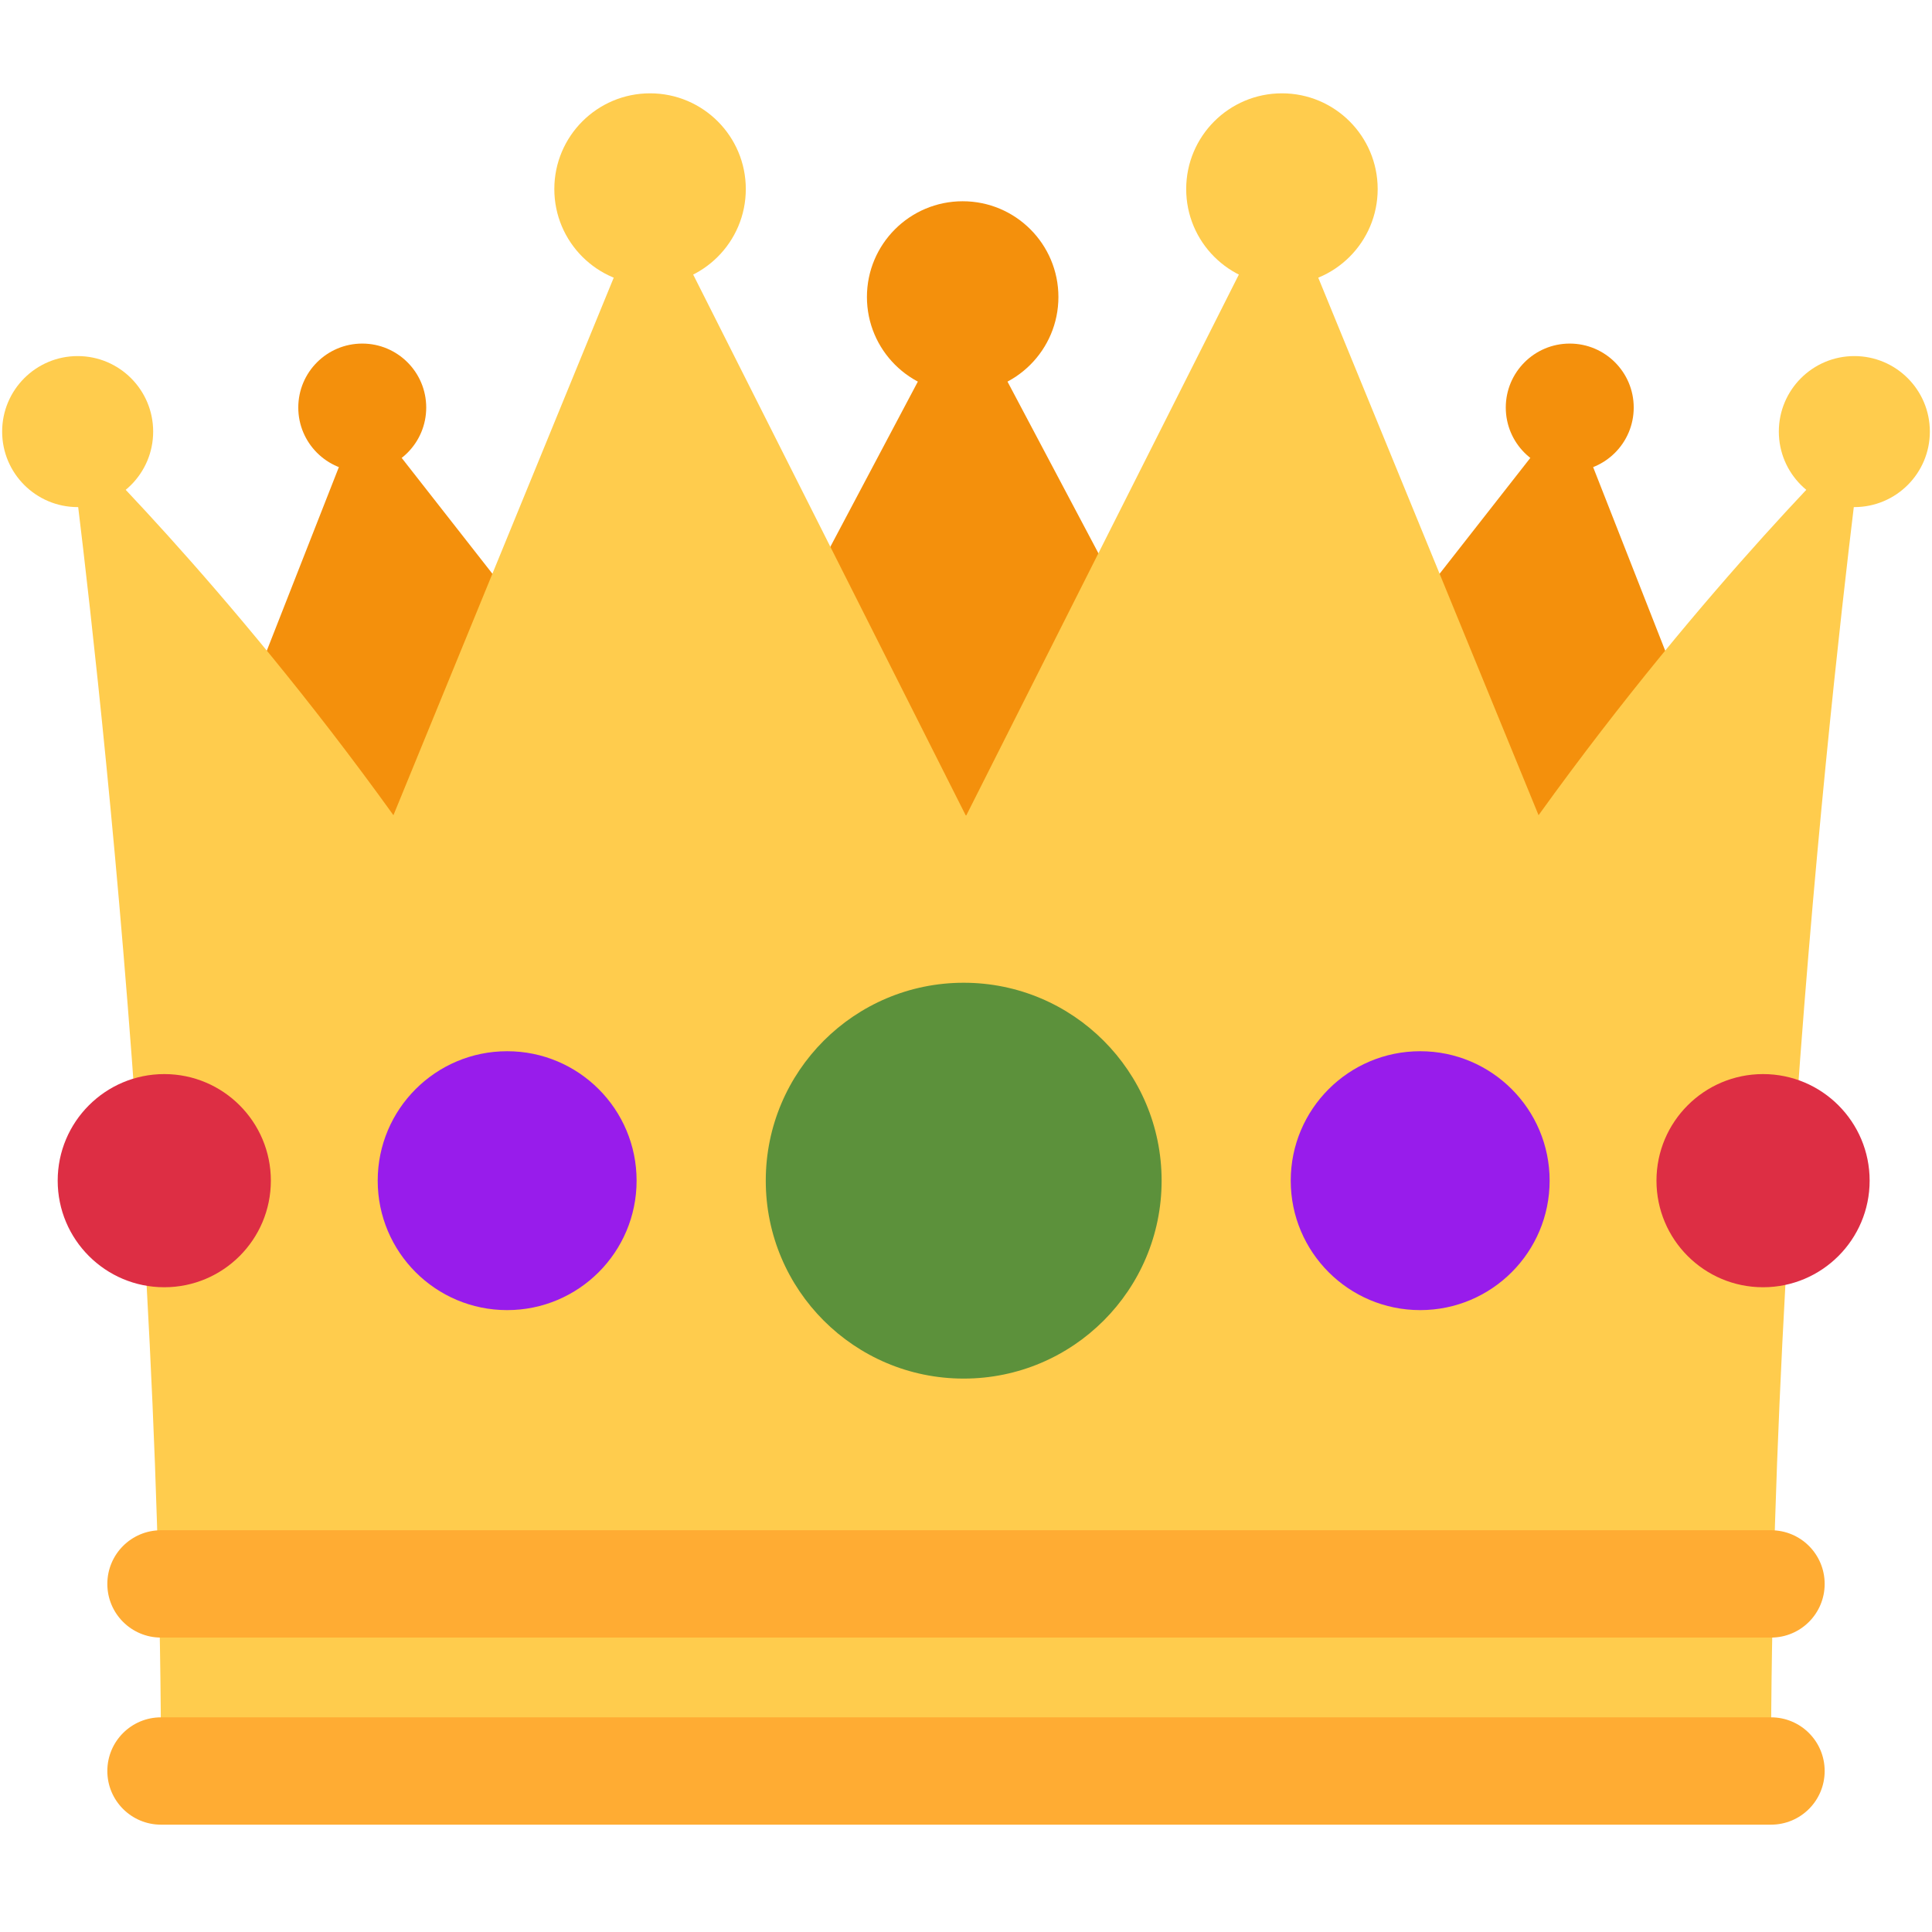
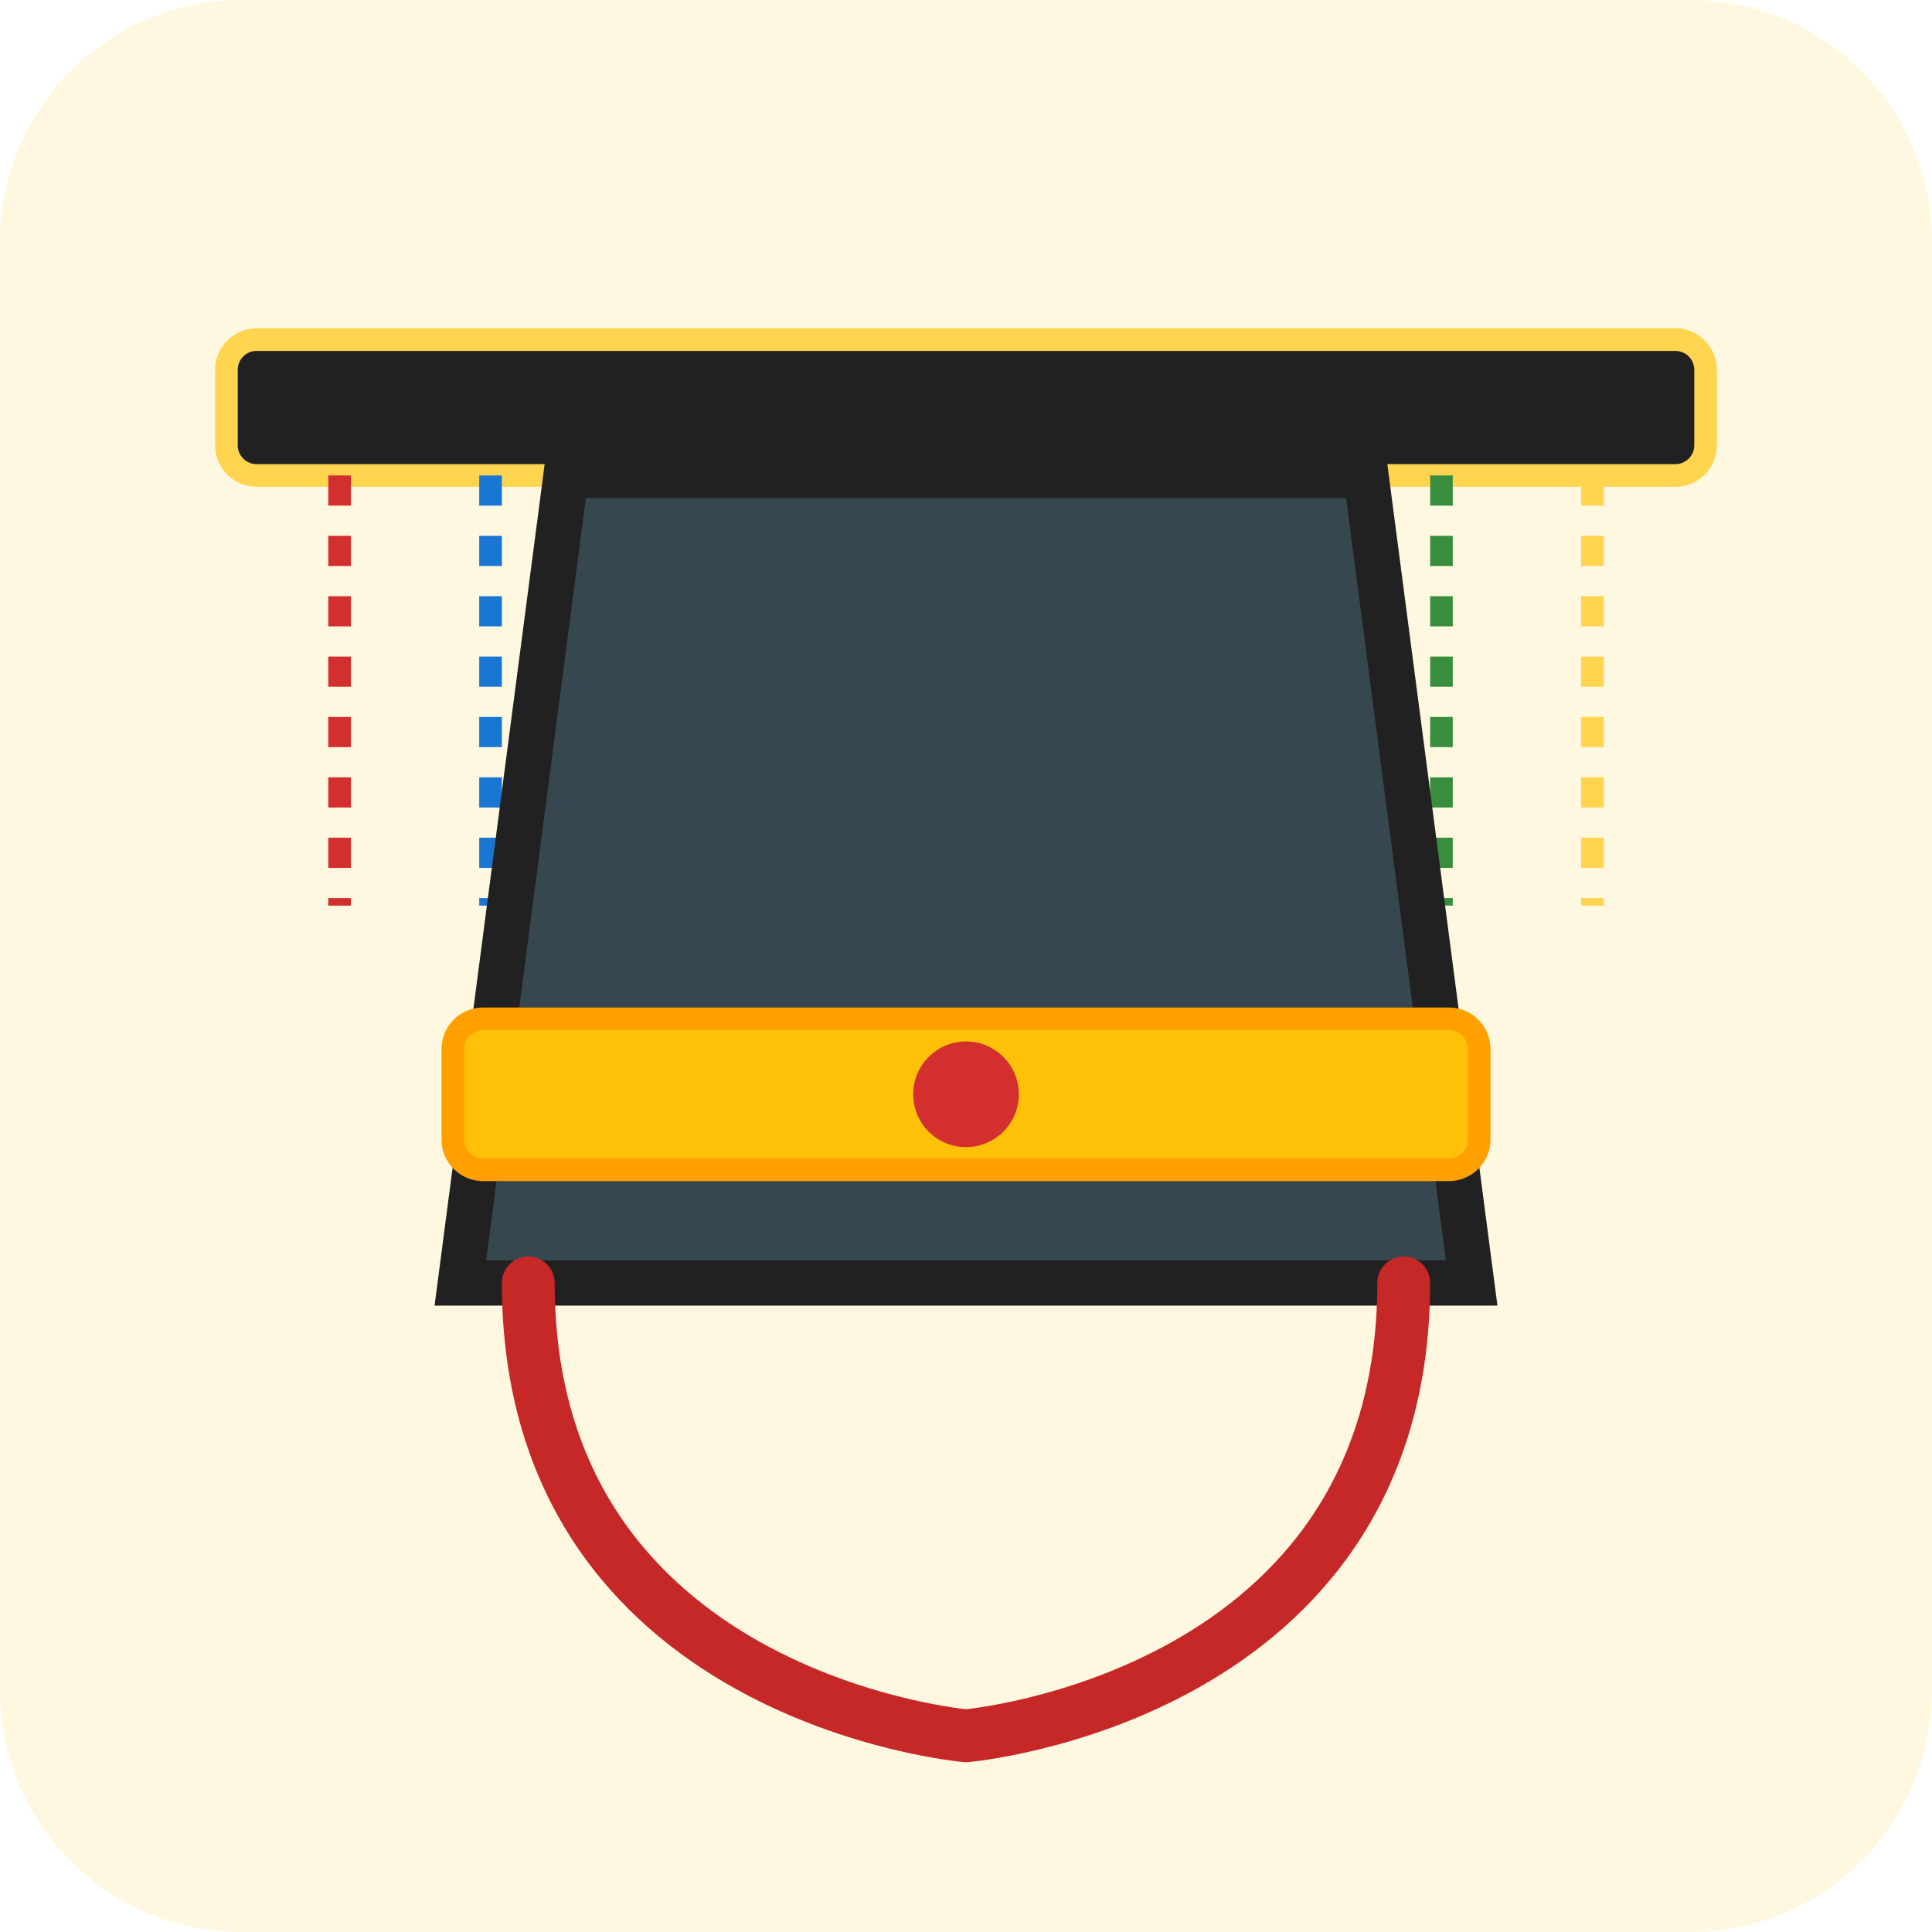
- <svg xmlns="http://www.w3.org/2000/svg" viewBox="0 0 36 36">
-   <path fill="#F4900C" d="M14.174 17.075L6.75 7.594l-3.722 9.481z" />
-   <path fill="#F4900C" d="M17.938 5.534l-6.563 12.389H24.5z" />
-   <path fill="#F4900C" d="M21.826 17.075l7.424-9.481 3.722 9.481z" />
-   <path fill="#FFCC4D" d="M28.669 15.19L23.887 3.523l-5.88 11.668-.007.003-.007-.004-5.88-11.668L7.331 15.19C4.197 10.833 1.28 8.042 1.28 8.042S3 20.75 3 33h30c0-12.25 1.72-24.958 1.72-24.958s-2.917 2.791-6.051 7.148z" />
-   <circle fill="#5C913B" cx="17.957" cy="22" r="3.688" />
-   <circle fill="#981CEB" cx="26.463" cy="22" r="2.412" />
-   <circle fill="#DD2E44" cx="32.852" cy="22" r="1.986" />
-   <circle fill="#981CEB" cx="9.45" cy="22" r="2.412" />
-   <circle fill="#DD2E44" cx="3.061" cy="22" r="1.986" />
-   <path fill="#FFAC33" d="M33 34H3c-.552 0-1-.447-1-1s.448-1 1-1h30c.553 0 1 .447 1 1s-.447 1-1 1zm0-3.486H3c-.552 0-1-.447-1-1s.448-1 1-1h30c.553 0 1 .447 1 1s-.447 1-1 1z" />
-   <circle fill="#FFCC4D" cx="1.447" cy="8.042" r="1.407" />
-   <circle fill="#F4900C" cx="6.75" cy="7.594" r="1.192" />
-   <circle fill="#FFCC4D" cx="12.113" cy="3.523" r="1.784" />
-   <circle fill="#FFCC4D" cx="34.553" cy="8.042" r="1.407" />
-   <circle fill="#F4900C" cx="29.25" cy="7.594" r="1.192" />
-   <circle fill="#FFCC4D" cx="23.887" cy="3.523" r="1.784" />
-   <circle fill="#F4900C" cx="17.938" cy="5.534" r="1.784" />
+ <svg xmlns="http://www.w3.org/2000/svg" viewBox="0 0 512 512">
+   <rect width="512" height="512" rx="64" fill="#FFF8E1" />
+   <rect x="60" y="90" width="392" height="36" rx="8" fill="#212121" stroke="#FFD54F" stroke-width="6" />
+   <line x1="90" y1="126" x2="90" y2="240" stroke="#D32F2F" stroke-width="6" stroke-dasharray="8 8" />
+   <line x1="130" y1="126" x2="130" y2="240" stroke="#1976D2" stroke-width="6" stroke-dasharray="8 8" />
+   <line x1="382" y1="126" x2="382" y2="240" stroke="#388E3C" stroke-width="6" stroke-dasharray="8 8" />
+   <line x1="422" y1="126" x2="422" y2="240" stroke="#FFD54F" stroke-width="6" stroke-dasharray="8 8" />
+   <path d="M150 126 L362 126 L390 340 L122 340 Z" fill="#37474F" stroke="#212121" stroke-width="12" />
+   <rect x="120" y="270" width="272" height="40" rx="8" fill="#FFC107" stroke="#FFA000" stroke-width="6" />
+   <circle cx="256" cy="290" r="14" fill="#D32F2F" />
+   <path d="M140 340 C140 450 256 460 256 460 C256 460 372 450 372 340" fill="none" stroke="#C62828" stroke-width="14" stroke-linecap="round" />
</svg>
